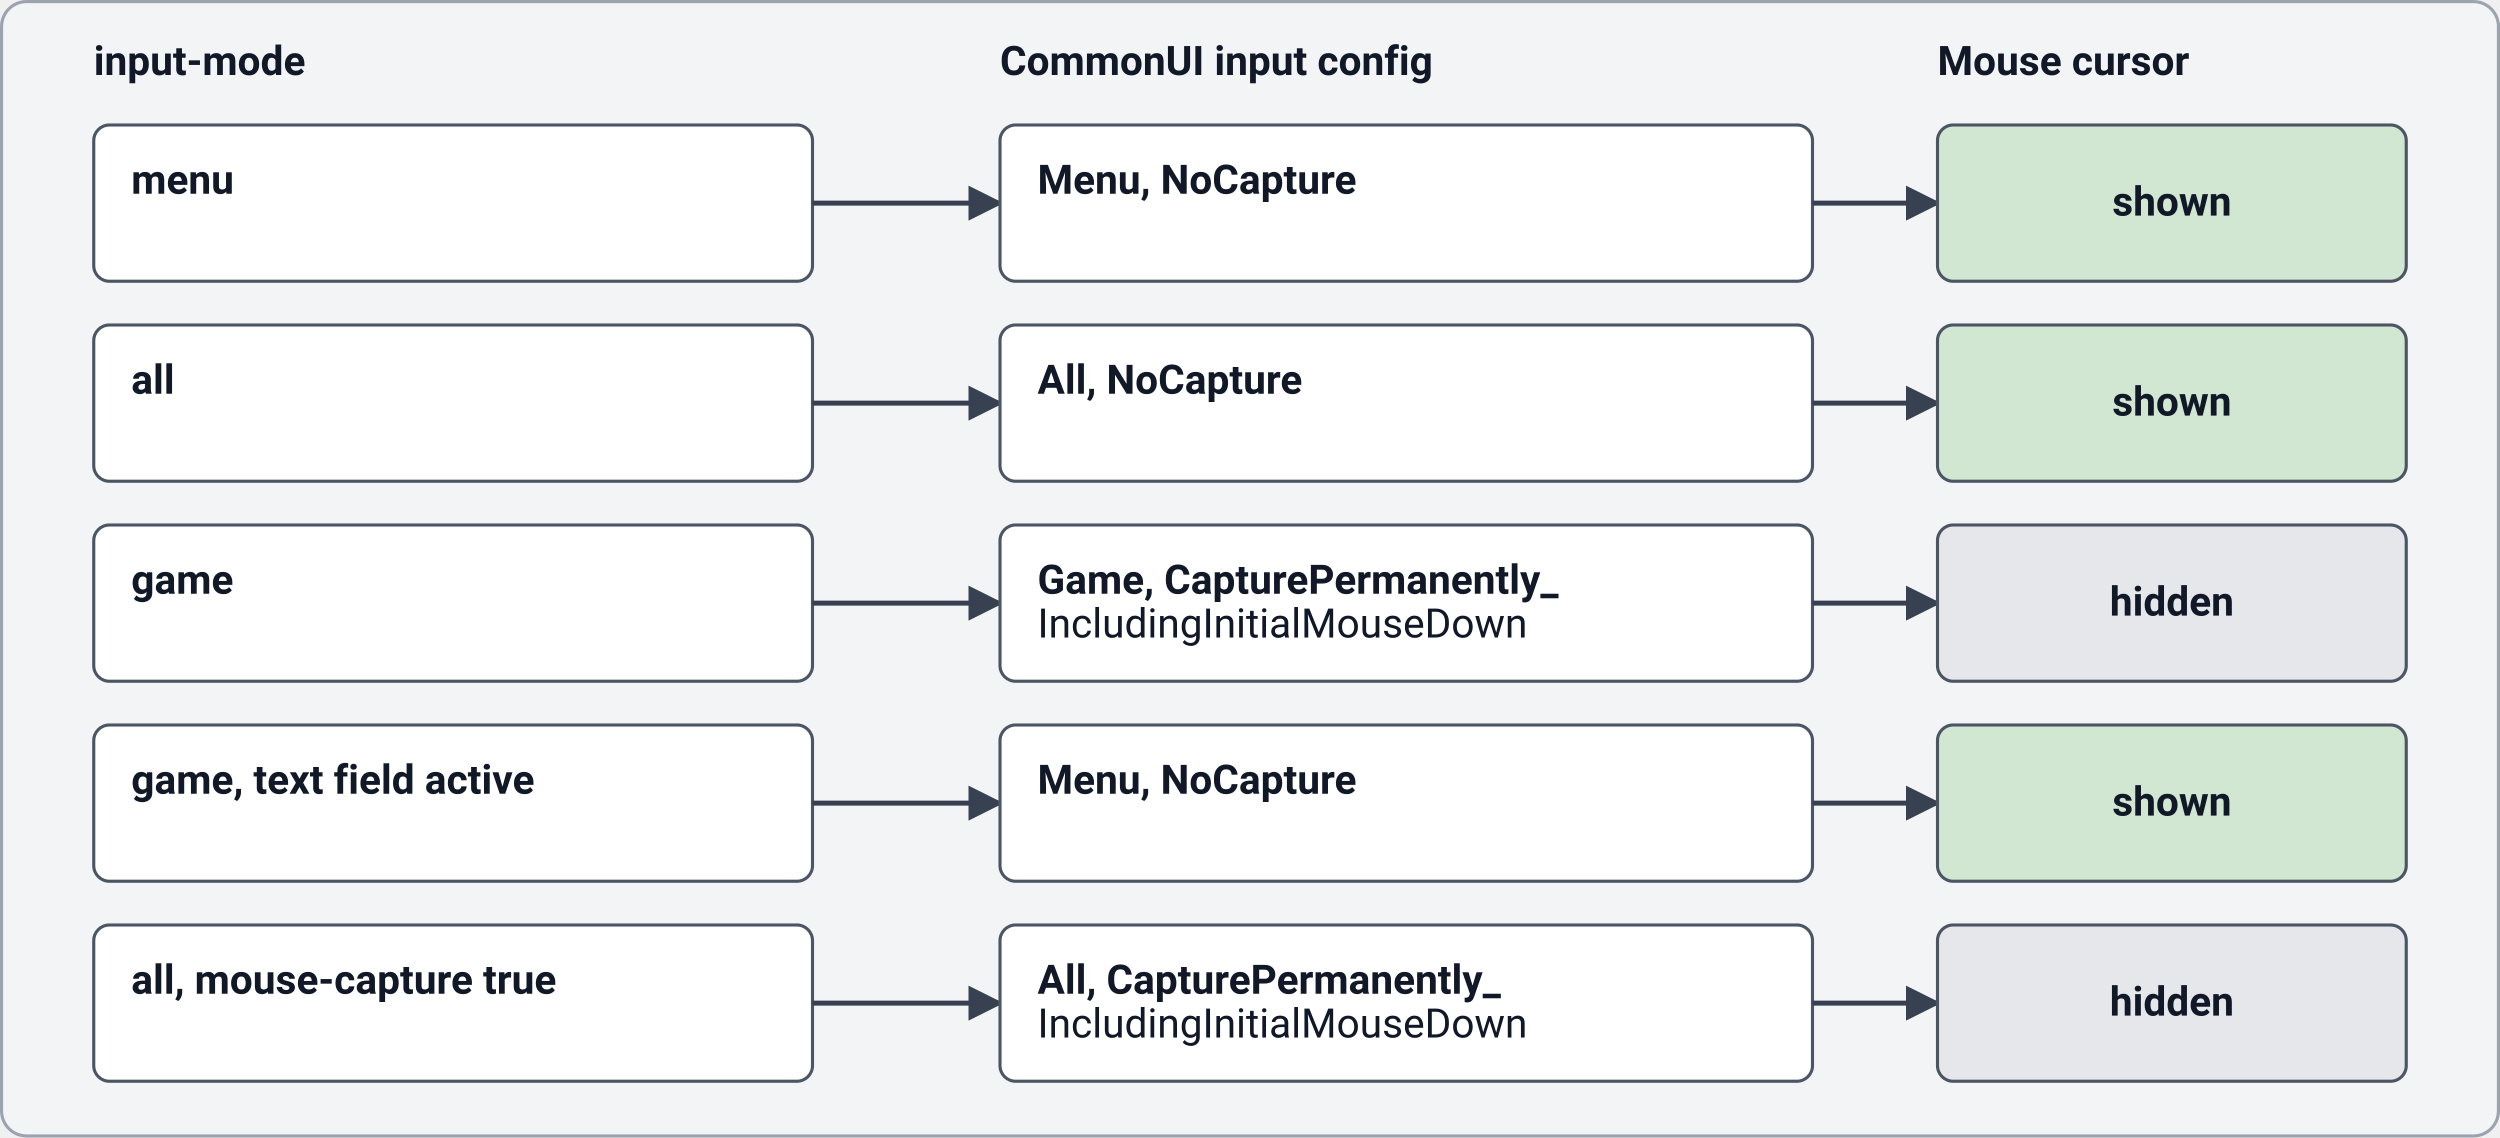
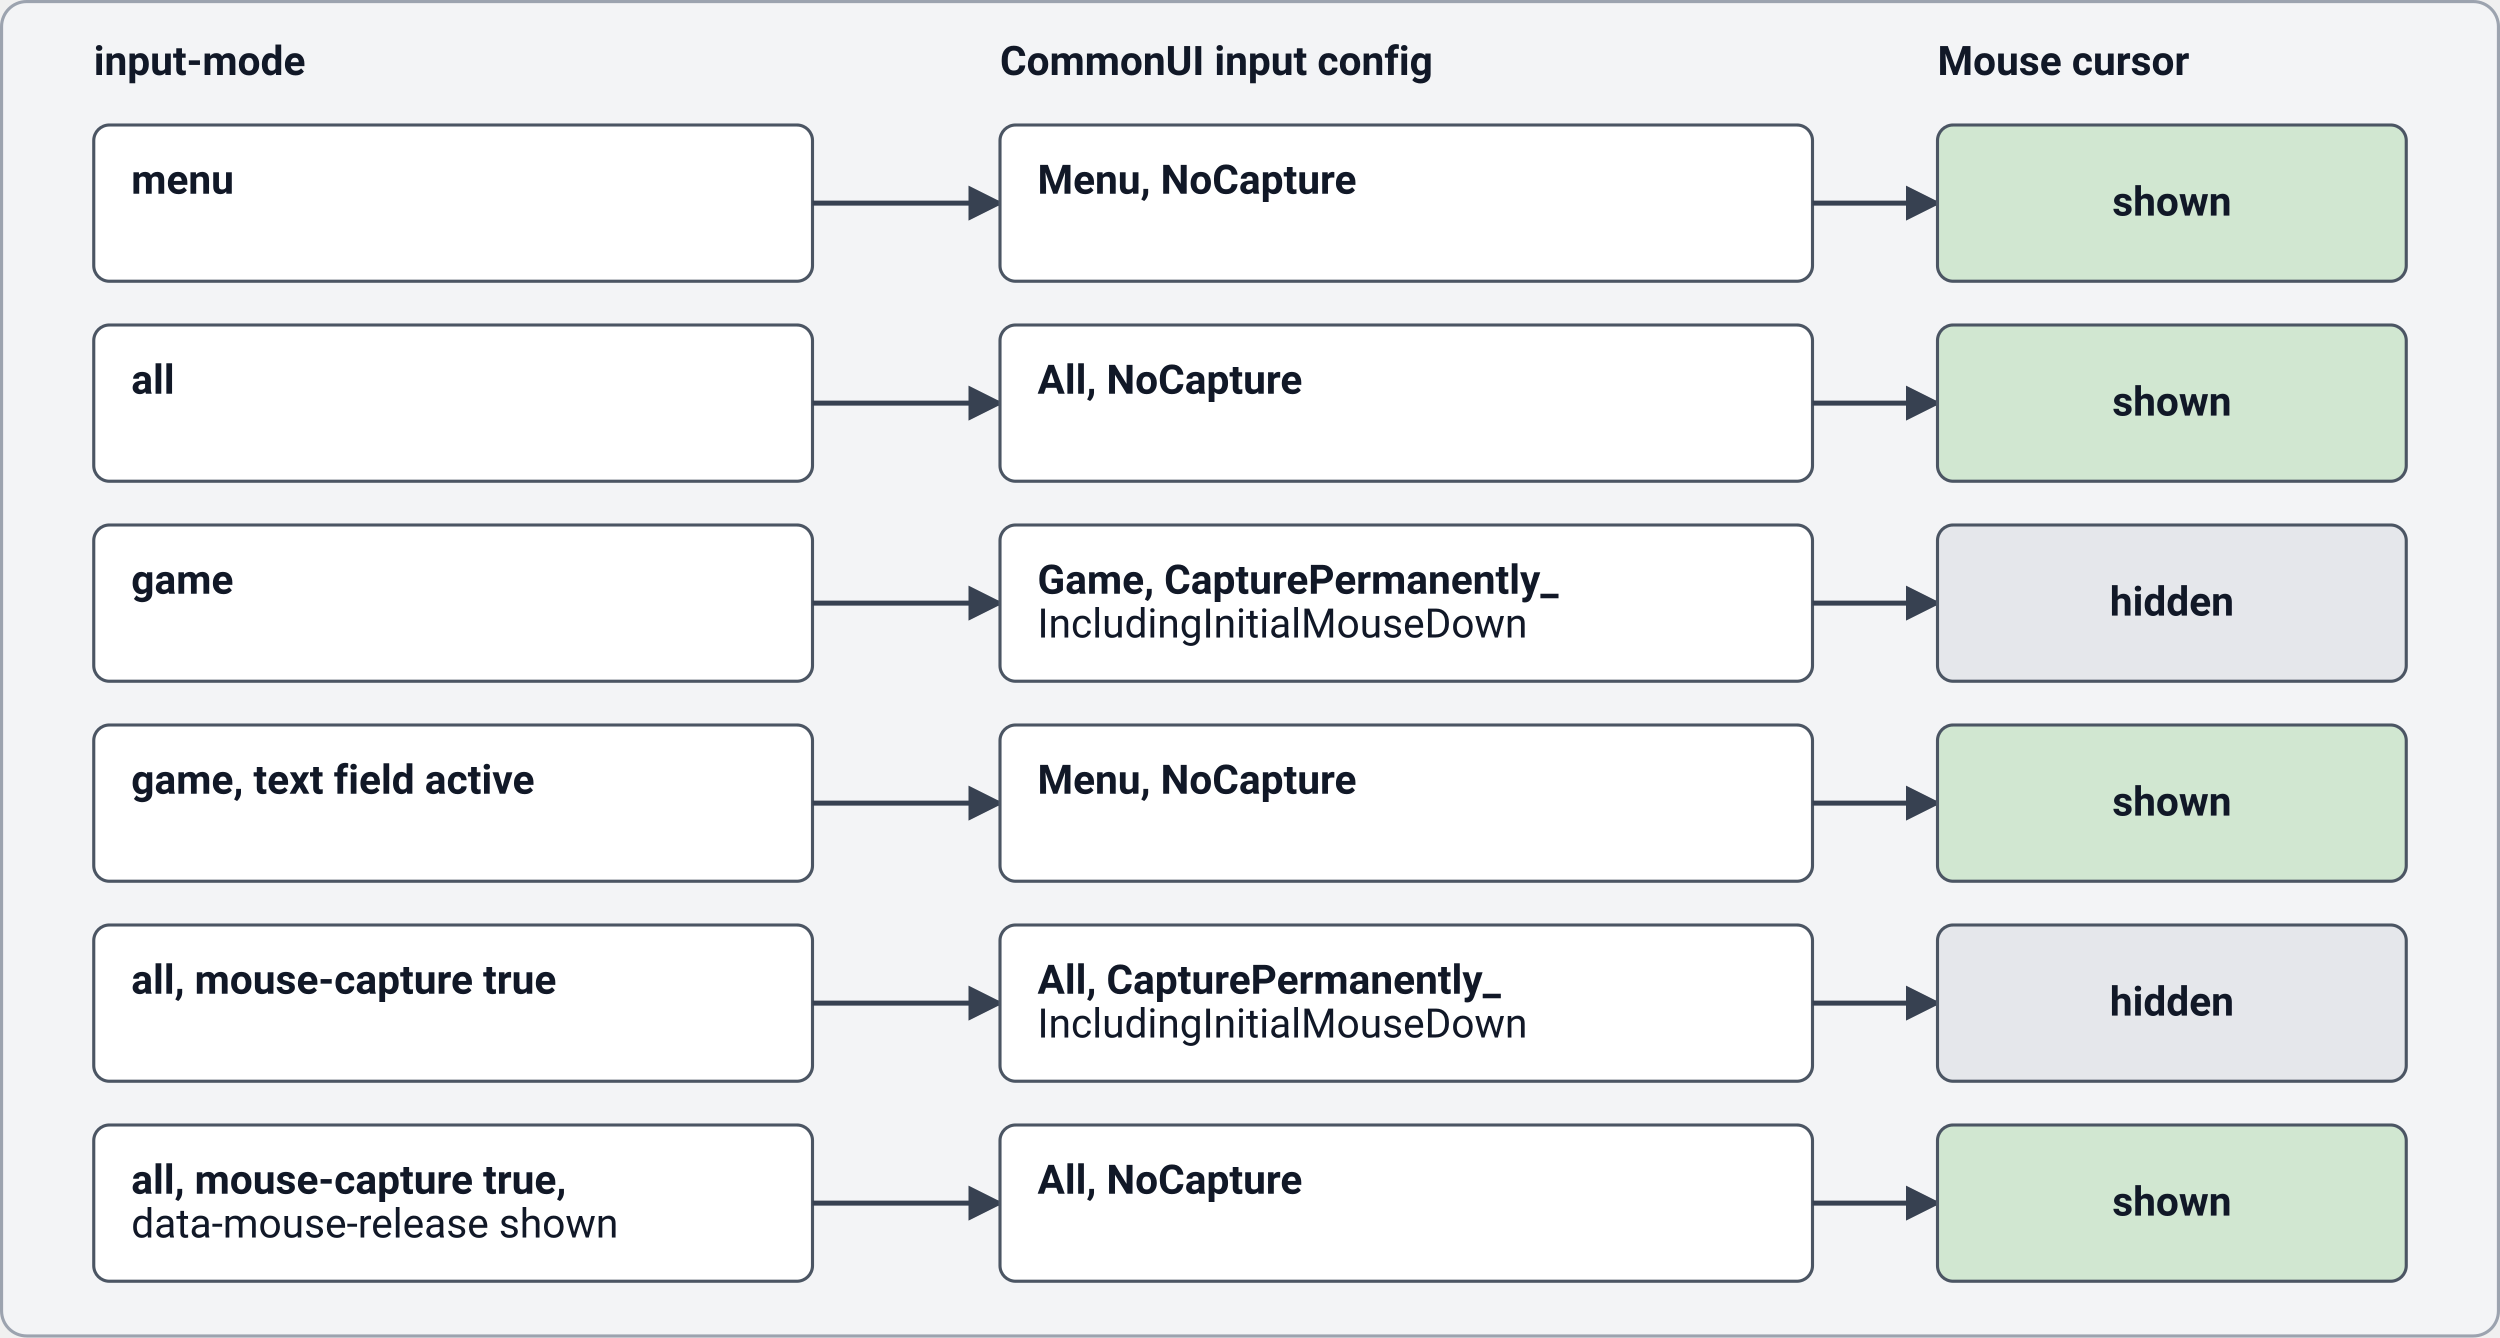
- <svg xmlns="http://www.w3.org/2000/svg" viewBox="0 0 800 364" width="800" height="364" role="img" aria-label="Who decides the mouse cursor. The document's input-mode becomes a CommonUI input config on the topmost activated document: menu and all give mode Menu or All with NoCapture, and the cursor is shown. all with mouse-capture true gives mode All with CapturePermanently_IncludingInitialMouseDown, and the cursor is hidden, unless a text field wants keyboard focus. game gives mode Game with CapturePermanently_IncludingInitialMouseDown, and the cursor is hidden, unless a text field wants keyboard focus, which gives Menu with NoCapture and shows it. Over an interactive element the CSS cursor property picks the cursor shape." font-family="system-ui, -apple-system, 'Segoe UI', Roboto, sans-serif" font-size="13" fill="#111827">
+ <svg xmlns="http://www.w3.org/2000/svg" viewBox="0 0 800 428" width="800" height="428" role="img" aria-label="Who decides the mouse cursor. The document's input-mode becomes a CommonUI input config on the topmost activated document: menu and all give mode Menu or All with NoCapture, and the cursor is shown. all with mouse-capture true gives mode All with CapturePermanently_IncludingInitialMouseDown, and the cursor is hidden, unless a text field wants keyboard focus or an element with data-mouse-release is shown, which gives All with NoCapture and shows it. game gives mode Game with CapturePermanently_IncludingInitialMouseDown, and the cursor is hidden, unless a text field wants keyboard focus, which gives Menu with NoCapture and shows it. Over an interactive element the CSS cursor property picks the cursor shape." font-family="system-ui, -apple-system, 'Segoe UI', Roboto, sans-serif" font-size="13" fill="#111827">
  <defs>
    <marker id="a" viewBox="0 0 10 10" refX="9" refY="5" markerWidth="7" markerHeight="7" orient="auto-start-reverse">
      <path d="M0,0 L10,5 L0,10 z" fill="#374151" />
    </marker>
  </defs>
-   <rect x="0.5" y="0.5" width="799" height="363" rx="8" fill="#f3f4f6" stroke="#9ca3af" />
+   <rect x="0.5" y="0.5" width="799" height="427" rx="8" fill="#f3f4f6" stroke="#9ca3af" />
  <text x="30" y="24" font-weight="600">input-mode</text>
  <text x="320" y="24" font-weight="600">CommonUI input config</text>
  <text x="620" y="24" font-weight="600">Mouse cursor</text>
  <rect x="30" y="40" width="230" height="50" rx="5" fill="#ffffff" stroke="#4b5563" />
  <text x="42" y="62" font-weight="600">menu</text>
  <line x1="260" y1="65" x2="320" y2="65" stroke="#374151" stroke-width="1.6" marker-end="url(#a)" />
  <rect x="320" y="40" width="260" height="50" rx="5" fill="#ffffff" stroke="#4b5563" />
  <text x="332" y="62" font-weight="600">Menu, NoCapture</text>
  <line x1="580" y1="65" x2="620" y2="65" stroke="#374151" stroke-width="1.6" marker-end="url(#a)" />
  <rect x="620" y="40" width="150" height="50" rx="5" fill="#d1e7d1" stroke="#4b5563" />
  <text x="695" y="69" text-anchor="middle" font-weight="600">shown</text>
  <rect x="30" y="104" width="230" height="50" rx="5" fill="#ffffff" stroke="#4b5563" />
  <text x="42" y="126" font-weight="600">all</text>
  <line x1="260" y1="129" x2="320" y2="129" stroke="#374151" stroke-width="1.6" marker-end="url(#a)" />
  <rect x="320" y="104" width="260" height="50" rx="5" fill="#ffffff" stroke="#4b5563" />
  <text x="332" y="126" font-weight="600">All, NoCapture</text>
  <line x1="580" y1="129" x2="620" y2="129" stroke="#374151" stroke-width="1.6" marker-end="url(#a)" />
  <rect x="620" y="104" width="150" height="50" rx="5" fill="#d1e7d1" stroke="#4b5563" />
  <text x="695" y="133" text-anchor="middle" font-weight="600">shown</text>
  <rect x="30" y="168" width="230" height="50" rx="5" fill="#ffffff" stroke="#4b5563" />
  <text x="42" y="190" font-weight="600">game</text>
  <line x1="260" y1="193" x2="320" y2="193" stroke="#374151" stroke-width="1.6" marker-end="url(#a)" />
  <rect x="320" y="168" width="260" height="50" rx="5" fill="#ffffff" stroke="#4b5563" />
  <text x="332" y="190" font-weight="600">Game, CapturePermanently_</text>
  <text x="332" y="204">IncludingInitialMouseDown</text>
  <line x1="580" y1="193" x2="620" y2="193" stroke="#374151" stroke-width="1.6" marker-end="url(#a)" />
  <rect x="620" y="168" width="150" height="50" rx="5" fill="#e5e7eb" stroke="#4b5563" />
  <text x="695" y="197" text-anchor="middle" font-weight="600">hidden</text>
  <rect x="30" y="232" width="230" height="50" rx="5" fill="#ffffff" stroke="#4b5563" />
  <text x="42" y="254" font-weight="600">game, text field active</text>
  <line x1="260" y1="257" x2="320" y2="257" stroke="#374151" stroke-width="1.6" marker-end="url(#a)" />
  <rect x="320" y="232" width="260" height="50" rx="5" fill="#ffffff" stroke="#4b5563" />
  <text x="332" y="254" font-weight="600">Menu, NoCapture</text>
  <line x1="580" y1="257" x2="620" y2="257" stroke="#374151" stroke-width="1.6" marker-end="url(#a)" />
  <rect x="620" y="232" width="150" height="50" rx="5" fill="#d1e7d1" stroke="#4b5563" />
  <text x="695" y="261" text-anchor="middle" font-weight="600">shown</text>
  <rect x="30" y="296" width="230" height="50" rx="5" fill="#ffffff" stroke="#4b5563" />
  <text x="42" y="318" font-weight="600">all, mouse-capture true</text>
  <line x1="260" y1="321" x2="320" y2="321" stroke="#374151" stroke-width="1.6" marker-end="url(#a)" />
  <rect x="320" y="296" width="260" height="50" rx="5" fill="#ffffff" stroke="#4b5563" />
  <text x="332" y="318" font-weight="600">All, CapturePermanently_</text>
  <text x="332" y="332">IncludingInitialMouseDown</text>
  <line x1="580" y1="321" x2="620" y2="321" stroke="#374151" stroke-width="1.6" marker-end="url(#a)" />
  <rect x="620" y="296" width="150" height="50" rx="5" fill="#e5e7eb" stroke="#4b5563" />
  <text x="695" y="325" text-anchor="middle" font-weight="600">hidden</text>
+   <rect x="30" y="360" width="230" height="50" rx="5" fill="#ffffff" stroke="#4b5563" />
+   <text x="42" y="382" font-weight="600">all, mouse-capture true,</text>
+   <text x="42" y="396">data-mouse-release shown</text>
+   <line x1="260" y1="385" x2="320" y2="385" stroke="#374151" stroke-width="1.6" marker-end="url(#a)" />
+   <rect x="320" y="360" width="260" height="50" rx="5" fill="#ffffff" stroke="#4b5563" />
+   <text x="332" y="382" font-weight="600">All, NoCapture</text>
+   <line x1="580" y1="385" x2="620" y2="385" stroke="#374151" stroke-width="1.6" marker-end="url(#a)" />
+   <rect x="620" y="360" width="150" height="50" rx="5" fill="#d1e7d1" stroke="#4b5563" />
+   <text x="695" y="389" text-anchor="middle" font-weight="600">shown</text>
</svg>
